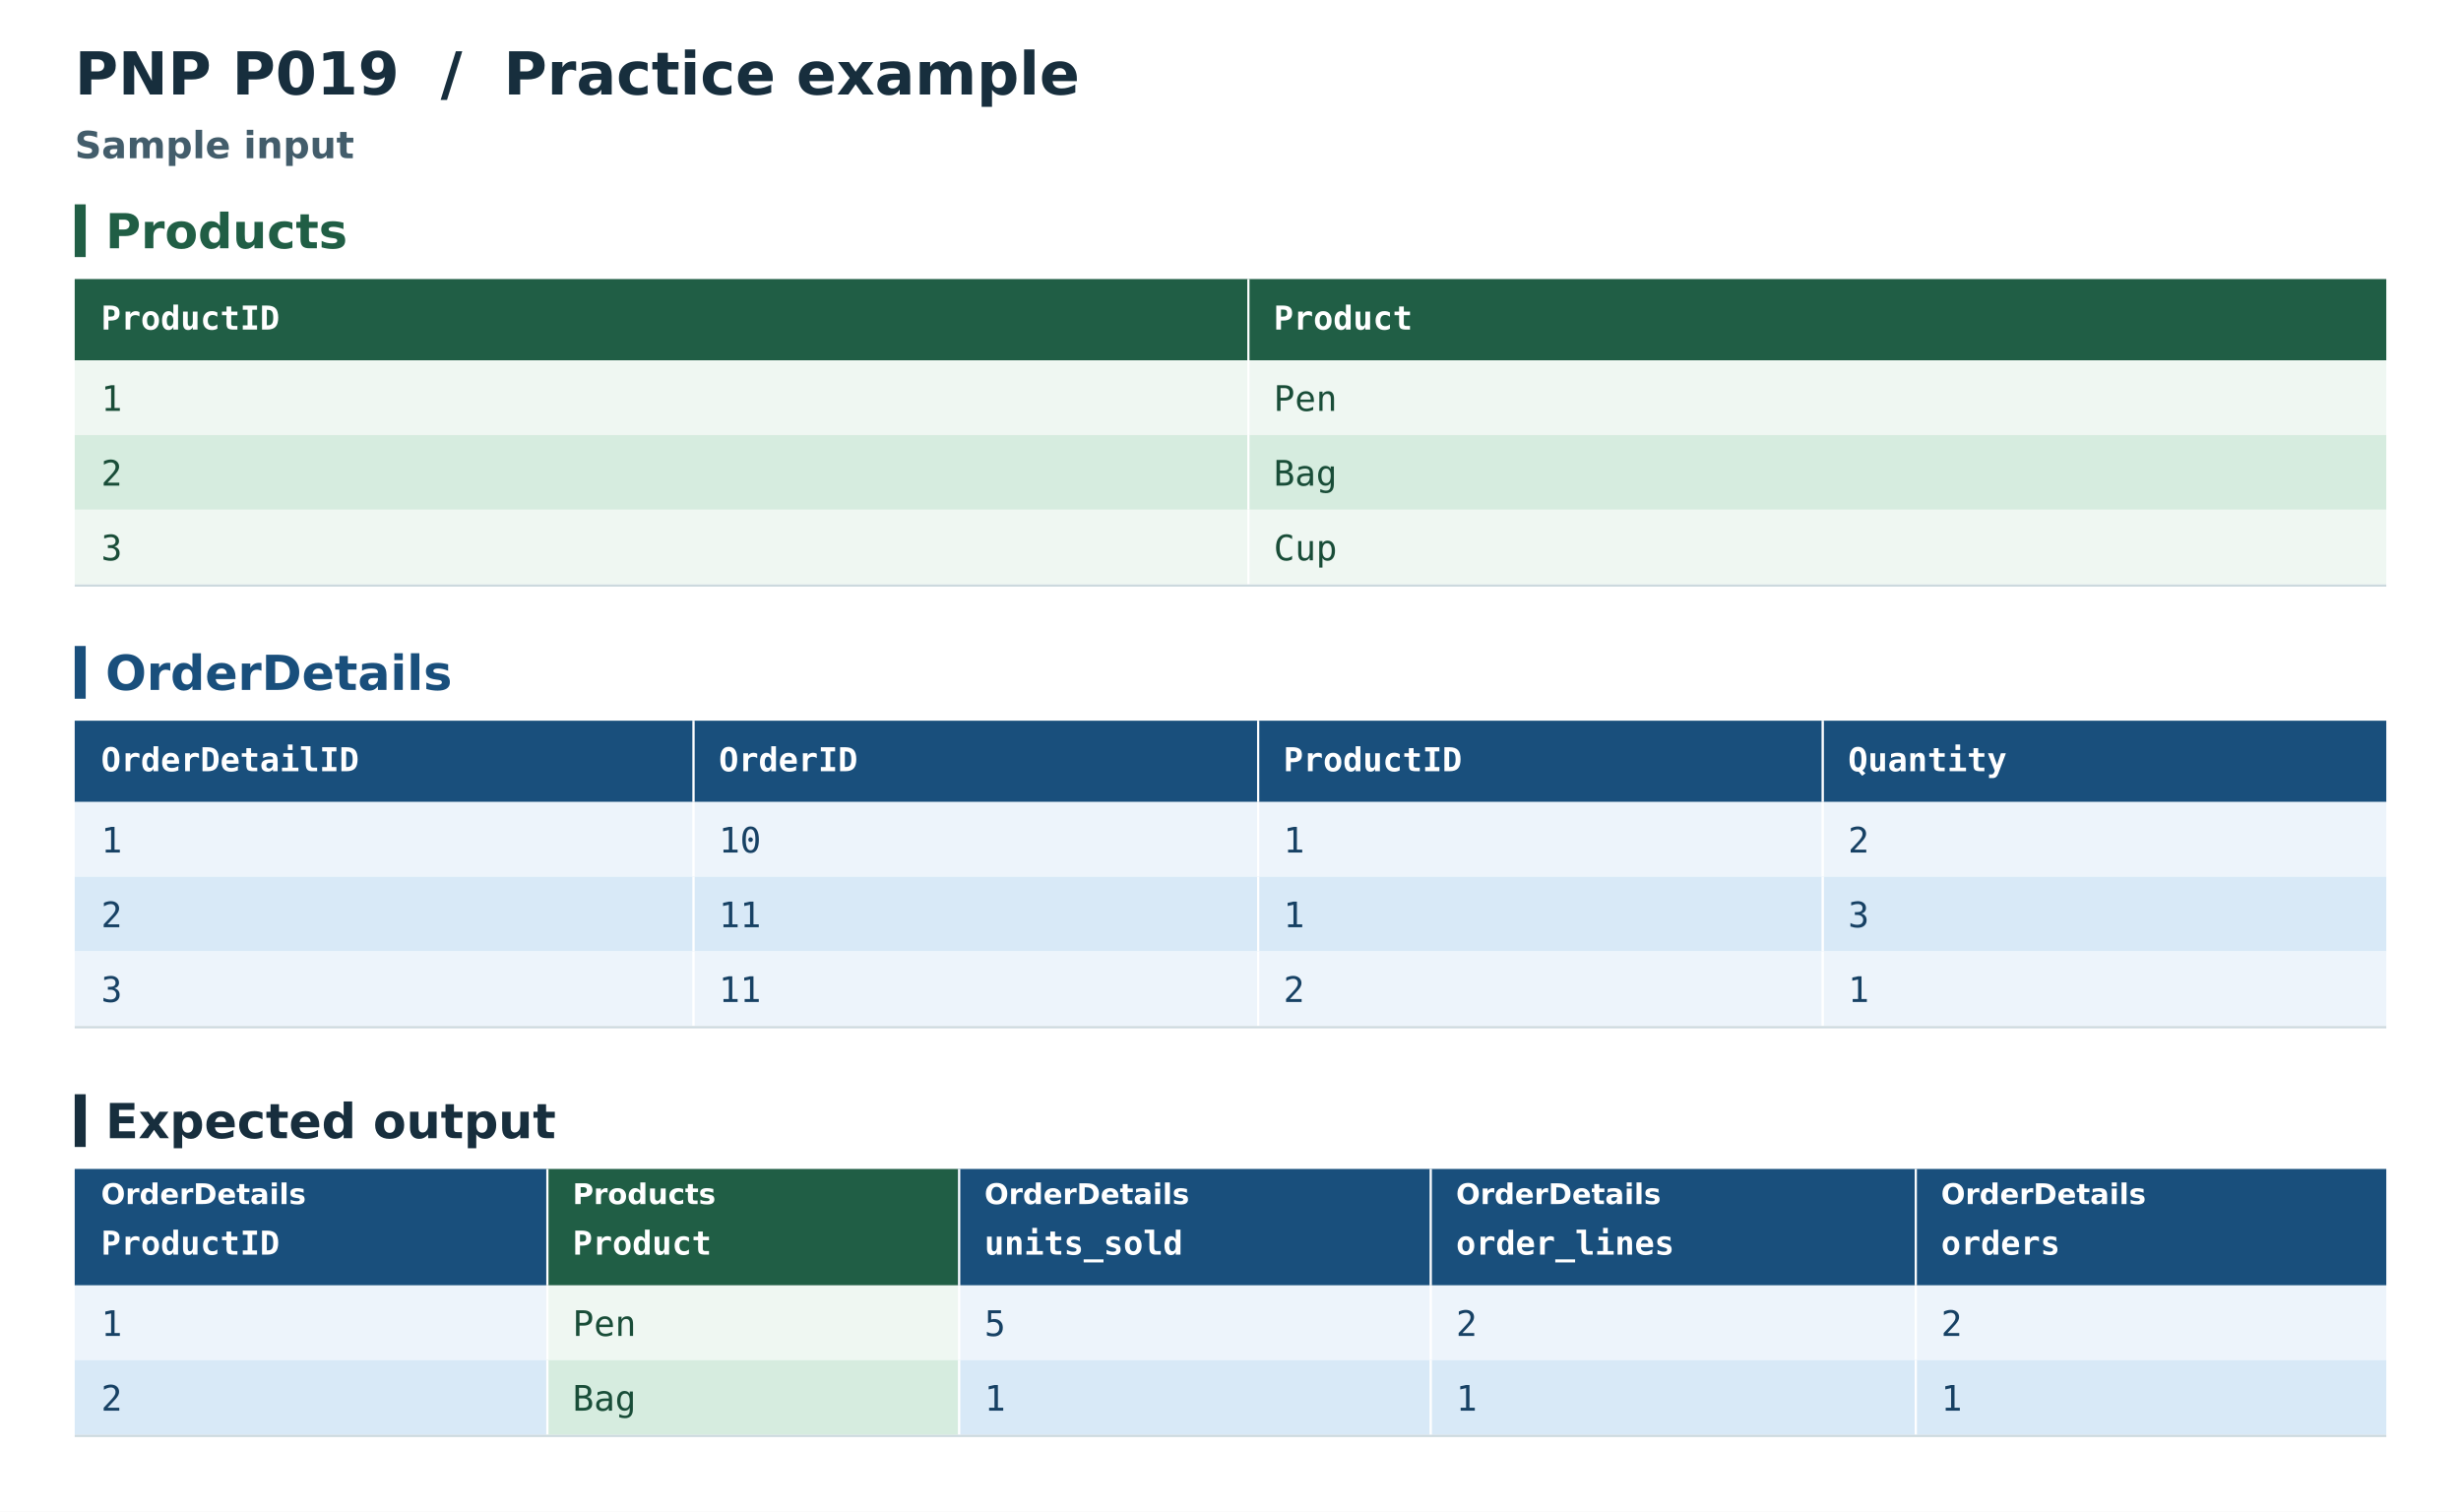
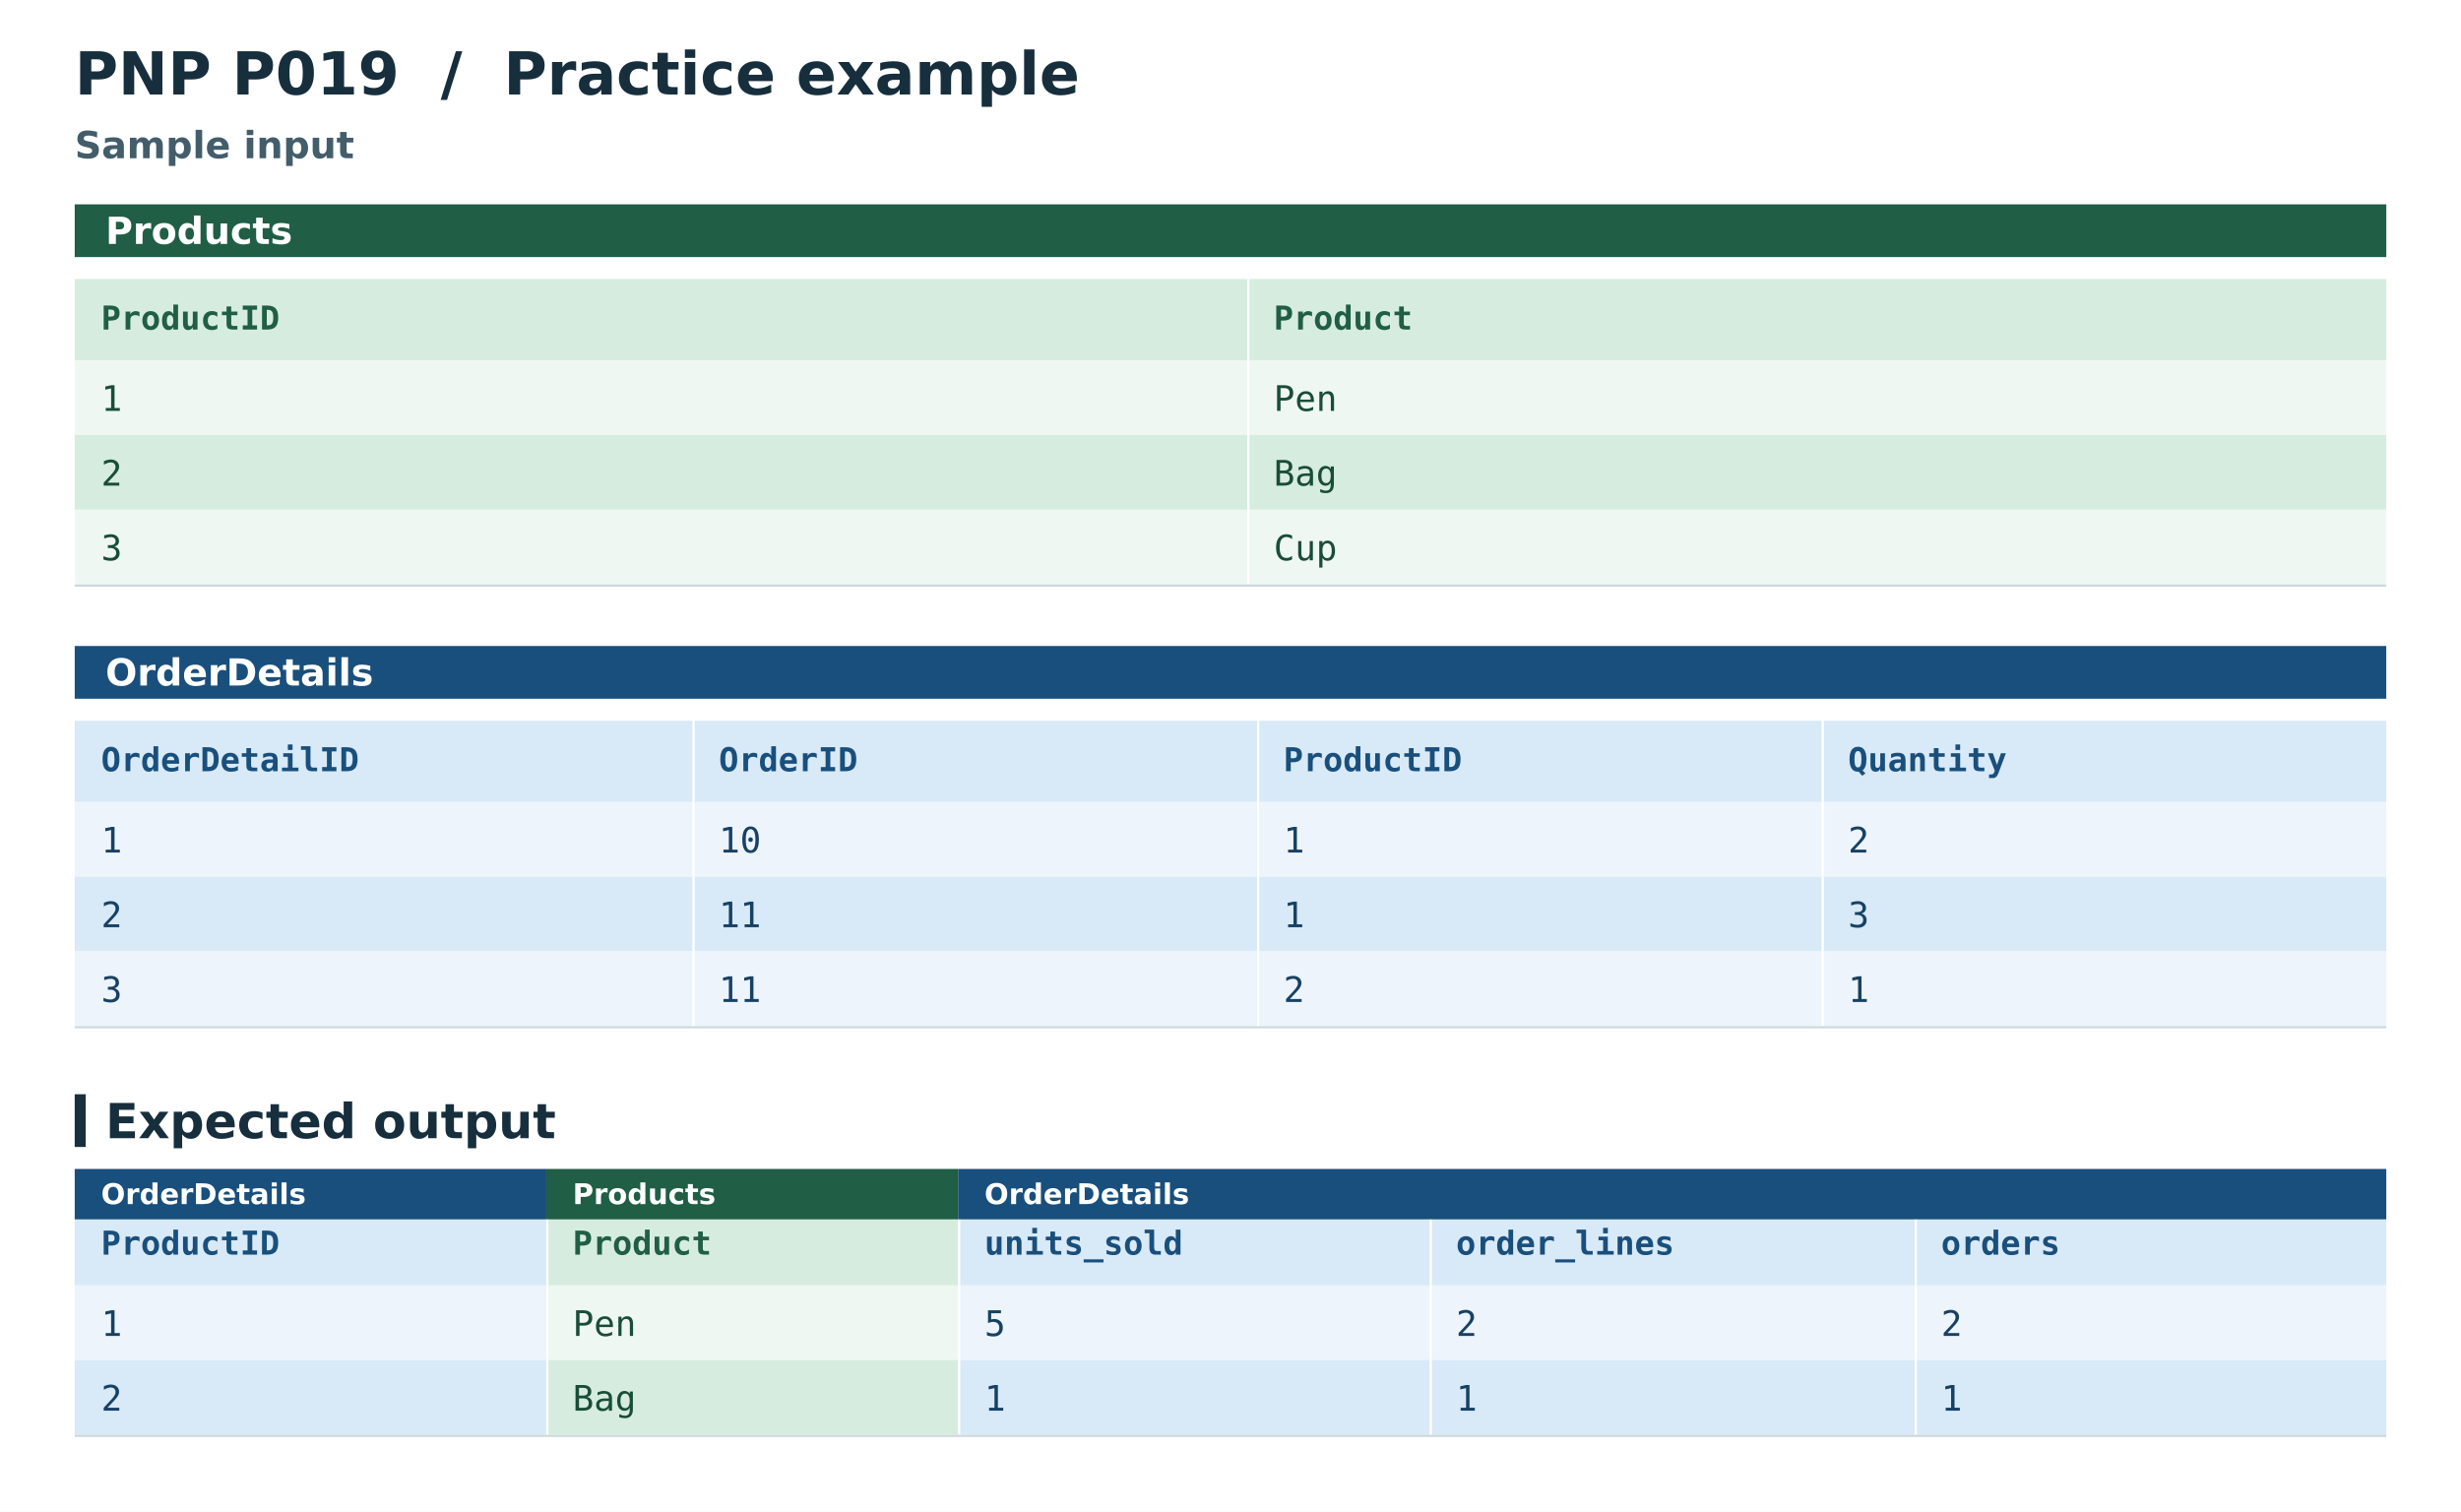
<svg xmlns="http://www.w3.org/2000/svg" width="1120" role="img" aria-labelledby="figure-title figure-desc" height="688" viewBox="0 0 1120 688">
  <rect x="0" y="0" width="1120" height="688" fill="#ffffff" />
  <text x="34" y="43" font-size="27" fill="#172e3d" font-family="DejaVu Sans, sans-serif" font-weight="700" xml:space="preserve">PNP P019  /  Practice example</text>
  <text x="34" y="72" font-size="17" fill="#435d6b" font-family="DejaVu Sans, sans-serif" font-weight="700" xml:space="preserve">Sample input</text>
  <g data-table="Products">
-     <rect x="34" y="93" width="5" height="24" fill="#205e45" />
-     <text x="48" y="113" font-size="22" fill="#205e45" font-family="DejaVu Sans, sans-serif" font-weight="700" xml:space="preserve">Products</text>
+     <rect x="34" y="93" width="1052" height="24" fill="#205e45" />
+     <text x="48" y="111" font-size="17" fill="#ffffff" font-family="DejaVu Sans, sans-serif" font-weight="700" xml:space="preserve">Products</text>
    <g data-header="ProductID" data-source="Products">
-       <rect x="34" y="127" width="533.64" height="37" fill="#205e45" />
-       <text x="46" y="150" font-size="15" fill="#ffffff" font-family="DejaVu Sans Mono, monospace" font-weight="700" xml:space="preserve">ProductID</text>
+       <rect x="34" y="127" width="533.64" height="37" fill="#d6ecdf" />
+       <text x="46" y="150" font-size="15" fill="#205e45" font-family="DejaVu Sans Mono, monospace" font-weight="700" xml:space="preserve">ProductID</text>
    </g>
    <g data-header="Product" data-source="Products">
-       <rect x="567.64" y="127" width="518.36" height="37" fill="#205e45" />
-       <text x="579.64" y="150" font-size="15" fill="#ffffff" font-family="DejaVu Sans Mono, monospace" font-weight="700" xml:space="preserve">Product</text>
+       <rect x="567.64" y="127" width="518.36" height="37" fill="#d6ecdf" />
+       <text x="579.64" y="150" font-size="15" fill="#205e45" font-family="DejaVu Sans Mono, monospace" font-weight="700" xml:space="preserve">Product</text>
      <rect x="567.64" y="127" width="1" height="37" fill="#ffffff" />
    </g>
    <g data-column="ProductID" data-row="1" data-source="Products" data-value="1">
      <rect x="34" y="164" width="533.64" height="34" fill="#eff7f2" />
      <text x="46" y="187" font-size="16" fill="#194d38" font-family="DejaVu Sans Mono, monospace" xml:space="preserve">1</text>
    </g>
    <g data-column="Product" data-row="1" data-source="Products" data-value="Pen">
      <rect x="567.64" y="164" width="518.36" height="34" fill="#eff7f2" />
      <rect x="567.64" y="164" width="1" height="34" fill="#ffffff" />
      <text x="579.64" y="187" font-size="16" fill="#194d38" font-family="DejaVu Sans Mono, monospace" xml:space="preserve">Pen</text>
    </g>
    <g data-column="ProductID" data-row="2" data-source="Products" data-value="2">
      <rect x="34" y="198" width="533.64" height="34" fill="#d6ecdf" />
      <text x="46" y="221" font-size="16" fill="#194d38" font-family="DejaVu Sans Mono, monospace" xml:space="preserve">2</text>
    </g>
    <g data-column="Product" data-row="2" data-source="Products" data-value="Bag">
      <rect x="567.64" y="198" width="518.36" height="34" fill="#d6ecdf" />
      <rect x="567.64" y="198" width="1" height="34" fill="#ffffff" />
      <text x="579.64" y="221" font-size="16" fill="#194d38" font-family="DejaVu Sans Mono, monospace" xml:space="preserve">Bag</text>
    </g>
    <g data-column="ProductID" data-row="3" data-source="Products" data-value="3">
      <rect x="34" y="232" width="533.64" height="34" fill="#eff7f2" />
      <text x="46" y="255" font-size="16" fill="#194d38" font-family="DejaVu Sans Mono, monospace" xml:space="preserve">3</text>
    </g>
    <g data-column="Product" data-row="3" data-source="Products" data-value="Cup">
      <rect x="567.64" y="232" width="518.36" height="34" fill="#eff7f2" />
      <rect x="567.64" y="232" width="1" height="34" fill="#ffffff" />
      <text x="579.64" y="255" font-size="16" fill="#194d38" font-family="DejaVu Sans Mono, monospace" xml:space="preserve">Cup</text>
    </g>
    <rect x="34" y="266" width="1052" height="1" fill="#ccd9de" />
  </g>
  <g data-table="OrderDetails">
-     <rect x="34" y="294" width="5" height="24" fill="#194f7c" />
-     <text x="48" y="314" font-size="22" fill="#194f7c" font-family="DejaVu Sans, sans-serif" font-weight="700" xml:space="preserve">OrderDetails</text>
+     <rect x="34" y="294" width="1051.99" height="24" fill="#194f7c" />
+     <text x="48" y="312" font-size="17" fill="#ffffff" font-family="DejaVu Sans, sans-serif" font-weight="700" xml:space="preserve">OrderDetails</text>
    <g data-header="OrderDetailID" data-source="OrderDetails">
-       <rect x="34" y="328" width="281.14" height="37" fill="#194f7c" />
-       <text x="46" y="351" font-size="15" fill="#ffffff" font-family="DejaVu Sans Mono, monospace" font-weight="700" xml:space="preserve">OrderDetailID</text>
+       <rect x="34" y="328" width="281.14" height="37" fill="#d8e9f7" />
+       <text x="46" y="351" font-size="15" fill="#194f7c" font-family="DejaVu Sans Mono, monospace" font-weight="700" xml:space="preserve">OrderDetailID</text>
    </g>
    <g data-header="OrderID" data-source="OrderDetails">
-       <rect x="315.14" y="328" width="256.95" height="37" fill="#194f7c" />
-       <text x="327.14" y="351" font-size="15" fill="#ffffff" font-family="DejaVu Sans Mono, monospace" font-weight="700" xml:space="preserve">OrderID</text>
+       <rect x="315.14" y="328" width="256.95" height="37" fill="#d8e9f7" />
+       <text x="327.14" y="351" font-size="15" fill="#194f7c" font-family="DejaVu Sans Mono, monospace" font-weight="700" xml:space="preserve">OrderID</text>
      <rect x="315.14" y="328" width="1" height="37" fill="#ffffff" />
    </g>
    <g data-header="ProductID" data-source="OrderDetails">
-       <rect x="572.09" y="328" width="256.95" height="37" fill="#194f7c" />
-       <text x="584.09" y="351" font-size="15" fill="#ffffff" font-family="DejaVu Sans Mono, monospace" font-weight="700" xml:space="preserve">ProductID</text>
+       <rect x="572.09" y="328" width="256.95" height="37" fill="#d8e9f7" />
+       <text x="584.09" y="351" font-size="15" fill="#194f7c" font-family="DejaVu Sans Mono, monospace" font-weight="700" xml:space="preserve">ProductID</text>
      <rect x="572.09" y="328" width="1" height="37" fill="#ffffff" />
    </g>
    <g data-header="Quantity" data-source="OrderDetails">
-       <rect x="829.05" y="328" width="256.95" height="37" fill="#194f7c" />
-       <text x="841.05" y="351" font-size="15" fill="#ffffff" font-family="DejaVu Sans Mono, monospace" font-weight="700" xml:space="preserve">Quantity</text>
+       <rect x="829.05" y="328" width="256.95" height="37" fill="#d8e9f7" />
+       <text x="841.05" y="351" font-size="15" fill="#194f7c" font-family="DejaVu Sans Mono, monospace" font-weight="700" xml:space="preserve">Quantity</text>
      <rect x="829.05" y="328" width="1" height="37" fill="#ffffff" />
    </g>
    <g data-column="OrderDetailID" data-row="1" data-source="OrderDetails" data-value="1">
      <rect x="34" y="365" width="281.14" height="34" fill="#edf4fb" />
      <text x="46" y="388" font-size="16" fill="#174164" font-family="DejaVu Sans Mono, monospace" xml:space="preserve">1</text>
    </g>
    <g data-column="OrderID" data-row="1" data-source="OrderDetails" data-value="10">
      <rect x="315.14" y="365" width="256.95" height="34" fill="#edf4fb" />
      <rect x="315.14" y="365" width="1" height="34" fill="#ffffff" />
      <text x="327.14" y="388" font-size="16" fill="#174164" font-family="DejaVu Sans Mono, monospace" xml:space="preserve">10</text>
    </g>
    <g data-column="ProductID" data-row="1" data-source="OrderDetails" data-value="1">
      <rect x="572.09" y="365" width="256.95" height="34" fill="#edf4fb" />
      <rect x="572.09" y="365" width="1" height="34" fill="#ffffff" />
      <text x="584.09" y="388" font-size="16" fill="#174164" font-family="DejaVu Sans Mono, monospace" xml:space="preserve">1</text>
    </g>
    <g data-column="Quantity" data-row="1" data-source="OrderDetails" data-value="2">
      <rect x="829.05" y="365" width="256.95" height="34" fill="#edf4fb" />
      <rect x="829.05" y="365" width="1" height="34" fill="#ffffff" />
      <text x="841.05" y="388" font-size="16" fill="#174164" font-family="DejaVu Sans Mono, monospace" xml:space="preserve">2</text>
    </g>
    <g data-column="OrderDetailID" data-row="2" data-source="OrderDetails" data-value="2">
      <rect x="34" y="399" width="281.14" height="34" fill="#d8e9f7" />
      <text x="46" y="422" font-size="16" fill="#174164" font-family="DejaVu Sans Mono, monospace" xml:space="preserve">2</text>
    </g>
    <g data-column="OrderID" data-row="2" data-source="OrderDetails" data-value="11">
      <rect x="315.14" y="399" width="256.95" height="34" fill="#d8e9f7" />
      <rect x="315.14" y="399" width="1" height="34" fill="#ffffff" />
      <text x="327.14" y="422" font-size="16" fill="#174164" font-family="DejaVu Sans Mono, monospace" xml:space="preserve">11</text>
    </g>
    <g data-column="ProductID" data-row="2" data-source="OrderDetails" data-value="1">
      <rect x="572.09" y="399" width="256.95" height="34" fill="#d8e9f7" />
      <rect x="572.09" y="399" width="1" height="34" fill="#ffffff" />
      <text x="584.09" y="422" font-size="16" fill="#174164" font-family="DejaVu Sans Mono, monospace" xml:space="preserve">1</text>
    </g>
    <g data-column="Quantity" data-row="2" data-source="OrderDetails" data-value="3">
      <rect x="829.05" y="399" width="256.95" height="34" fill="#d8e9f7" />
      <rect x="829.05" y="399" width="1" height="34" fill="#ffffff" />
      <text x="841.05" y="422" font-size="16" fill="#174164" font-family="DejaVu Sans Mono, monospace" xml:space="preserve">3</text>
    </g>
    <g data-column="OrderDetailID" data-row="3" data-source="OrderDetails" data-value="3">
      <rect x="34" y="433" width="281.14" height="34" fill="#edf4fb" />
      <text x="46" y="456" font-size="16" fill="#174164" font-family="DejaVu Sans Mono, monospace" xml:space="preserve">3</text>
    </g>
    <g data-column="OrderID" data-row="3" data-source="OrderDetails" data-value="11">
      <rect x="315.14" y="433" width="256.95" height="34" fill="#edf4fb" />
      <rect x="315.14" y="433" width="1" height="34" fill="#ffffff" />
      <text x="327.14" y="456" font-size="16" fill="#174164" font-family="DejaVu Sans Mono, monospace" xml:space="preserve">11</text>
    </g>
    <g data-column="ProductID" data-row="3" data-source="OrderDetails" data-value="2">
      <rect x="572.09" y="433" width="256.95" height="34" fill="#edf4fb" />
      <rect x="572.09" y="433" width="1" height="34" fill="#ffffff" />
      <text x="584.09" y="456" font-size="16" fill="#174164" font-family="DejaVu Sans Mono, monospace" xml:space="preserve">2</text>
    </g>
    <g data-column="Quantity" data-row="3" data-source="OrderDetails" data-value="1">
      <rect x="829.05" y="433" width="256.95" height="34" fill="#edf4fb" />
      <rect x="829.05" y="433" width="1" height="34" fill="#ffffff" />
      <text x="841.05" y="456" font-size="16" fill="#174164" font-family="DejaVu Sans Mono, monospace" xml:space="preserve">1</text>
    </g>
    <rect x="34" y="467" width="1052" height="1" fill="#ccd9de" />
  </g>
  <g data-table="Expected output">
    <rect x="34" y="498" width="5" height="24" fill="#172e3d" />
    <text x="48" y="518" font-size="22" fill="#172e3d" font-family="DejaVu Sans, sans-serif" font-weight="700" xml:space="preserve">Expected output</text>
    <g data-header="ProductID" data-source="OrderDetails">
-       <rect x="34" y="532" width="214.62" height="53" fill="#194f7c" />
+       <rect x="34" y="532" width="214.62" height="23" fill="#194f7c" />
      <text x="46" y="548" font-size="13" fill="#ffffff" font-family="DejaVu Sans, sans-serif" font-weight="700" xml:space="preserve">OrderDetails</text>
-       <text x="46" y="571" font-size="15" fill="#ffffff" font-family="DejaVu Sans Mono, monospace" font-weight="700" xml:space="preserve">ProductID</text>
+       <rect x="34" y="555" width="214.62" height="30" fill="#d8e9f7" />
+       <text x="46" y="571" font-size="15" fill="#194f7c" font-family="DejaVu Sans Mono, monospace" font-weight="700" xml:space="preserve">ProductID</text>
    </g>
    <g data-header="Product" data-source="Products">
-       <rect x="248.62" y="532" width="187.4" height="53" fill="#205e45" />
+       <rect x="248.62" y="532" width="187.4" height="23" fill="#205e45" />
      <text x="260.62" y="548" font-size="13" fill="#ffffff" font-family="DejaVu Sans, sans-serif" font-weight="700" xml:space="preserve">Products</text>
-       <text x="260.62" y="571" font-size="15" fill="#ffffff" font-family="DejaVu Sans Mono, monospace" font-weight="700" xml:space="preserve">Product</text>
-       <rect x="248.62" y="532" width="1" height="53" fill="#ffffff" />
+       <rect x="248.62" y="555" width="187.4" height="30" fill="#d6ecdf" />
+       <text x="260.62" y="571" font-size="15" fill="#205e45" font-family="DejaVu Sans Mono, monospace" font-weight="700" xml:space="preserve">Product</text>
+       <rect x="248.62" y="555" width="1" height="30" fill="#ffffff" />
    </g>
    <g data-header="units_sold" data-source="OrderDetails">
-       <rect x="436.02" y="532" width="214.62" height="53" fill="#194f7c" />
+       <rect x="436.02" y="532" width="649.98" height="23" fill="#194f7c" />
      <text x="448.02" y="548" font-size="13" fill="#ffffff" font-family="DejaVu Sans, sans-serif" font-weight="700" xml:space="preserve">OrderDetails</text>
-       <text x="448.02" y="571" font-size="15" fill="#ffffff" font-family="DejaVu Sans Mono, monospace" font-weight="700" xml:space="preserve">units_sold</text>
-       <rect x="436.02" y="532" width="1" height="53" fill="#ffffff" />
+       <rect x="436.02" y="555" width="214.62" height="30" fill="#d8e9f7" />
+       <text x="448.02" y="571" font-size="15" fill="#194f7c" font-family="DejaVu Sans Mono, monospace" font-weight="700" xml:space="preserve">units_sold</text>
+       <rect x="436.02" y="555" width="1" height="30" fill="#ffffff" />
    </g>
    <g data-header="order_lines" data-source="OrderDetails">
-       <rect x="650.64" y="532" width="220.74" height="53" fill="#194f7c" />
-       <text x="662.64" y="548" font-size="13" fill="#ffffff" font-family="DejaVu Sans, sans-serif" font-weight="700" xml:space="preserve">OrderDetails</text>
-       <text x="662.64" y="571" font-size="15" fill="#ffffff" font-family="DejaVu Sans Mono, monospace" font-weight="700" xml:space="preserve">order_lines</text>
-       <rect x="650.64" y="532" width="1" height="53" fill="#ffffff" />
+       <rect x="650.64" y="555" width="220.74" height="30" fill="#d8e9f7" />
+       <text x="662.64" y="571" font-size="15" fill="#194f7c" font-family="DejaVu Sans Mono, monospace" font-weight="700" xml:space="preserve">order_lines</text>
+       <rect x="650.64" y="555" width="1" height="30" fill="#ffffff" />
    </g>
    <g data-header="orders" data-source="OrderDetails">
-       <rect x="871.38" y="532" width="214.62" height="53" fill="#194f7c" />
-       <text x="883.38" y="548" font-size="13" fill="#ffffff" font-family="DejaVu Sans, sans-serif" font-weight="700" xml:space="preserve">OrderDetails</text>
-       <text x="883.38" y="571" font-size="15" fill="#ffffff" font-family="DejaVu Sans Mono, monospace" font-weight="700" xml:space="preserve">orders</text>
-       <rect x="871.38" y="532" width="1" height="53" fill="#ffffff" />
+       <rect x="871.38" y="555" width="214.62" height="30" fill="#d8e9f7" />
+       <text x="883.38" y="571" font-size="15" fill="#194f7c" font-family="DejaVu Sans Mono, monospace" font-weight="700" xml:space="preserve">orders</text>
+       <rect x="871.38" y="555" width="1" height="30" fill="#ffffff" />
    </g>
    <g data-column="ProductID" data-row="1" data-source="OrderDetails" data-value="1">
      <rect x="34" y="585" width="214.62" height="34" fill="#edf4fb" />
      <text x="46" y="608" font-size="16" fill="#174164" font-family="DejaVu Sans Mono, monospace" xml:space="preserve">1</text>
    </g>
    <g data-column="Product" data-row="1" data-source="Products" data-value="Pen">
      <rect x="248.62" y="585" width="187.4" height="34" fill="#eff7f2" />
      <rect x="248.62" y="585" width="1" height="34" fill="#ffffff" />
      <text x="260.62" y="608" font-size="16" fill="#194d38" font-family="DejaVu Sans Mono, monospace" xml:space="preserve">Pen</text>
    </g>
    <g data-column="units_sold" data-row="1" data-source="OrderDetails" data-value="5">
      <rect x="436.02" y="585" width="214.62" height="34" fill="#edf4fb" />
      <rect x="436.02" y="585" width="1" height="34" fill="#ffffff" />
      <text x="448.02" y="608" font-size="16" fill="#174164" font-family="DejaVu Sans Mono, monospace" xml:space="preserve">5</text>
    </g>
    <g data-column="order_lines" data-row="1" data-source="OrderDetails" data-value="2">
      <rect x="650.64" y="585" width="220.74" height="34" fill="#edf4fb" />
      <rect x="650.64" y="585" width="1" height="34" fill="#ffffff" />
      <text x="662.64" y="608" font-size="16" fill="#174164" font-family="DejaVu Sans Mono, monospace" xml:space="preserve">2</text>
    </g>
    <g data-column="orders" data-row="1" data-source="OrderDetails" data-value="2">
      <rect x="871.38" y="585" width="214.62" height="34" fill="#edf4fb" />
      <rect x="871.38" y="585" width="1" height="34" fill="#ffffff" />
      <text x="883.38" y="608" font-size="16" fill="#174164" font-family="DejaVu Sans Mono, monospace" xml:space="preserve">2</text>
    </g>
    <g data-column="ProductID" data-row="2" data-source="OrderDetails" data-value="2">
      <rect x="34" y="619" width="214.62" height="34" fill="#d8e9f7" />
      <text x="46" y="642" font-size="16" fill="#174164" font-family="DejaVu Sans Mono, monospace" xml:space="preserve">2</text>
    </g>
    <g data-column="Product" data-row="2" data-source="Products" data-value="Bag">
      <rect x="248.62" y="619" width="187.4" height="34" fill="#d6ecdf" />
      <rect x="248.62" y="619" width="1" height="34" fill="#ffffff" />
      <text x="260.62" y="642" font-size="16" fill="#194d38" font-family="DejaVu Sans Mono, monospace" xml:space="preserve">Bag</text>
    </g>
    <g data-column="units_sold" data-row="2" data-source="OrderDetails" data-value="1">
      <rect x="436.02" y="619" width="214.62" height="34" fill="#d8e9f7" />
      <rect x="436.02" y="619" width="1" height="34" fill="#ffffff" />
      <text x="448.02" y="642" font-size="16" fill="#174164" font-family="DejaVu Sans Mono, monospace" xml:space="preserve">1</text>
    </g>
    <g data-column="order_lines" data-row="2" data-source="OrderDetails" data-value="1">
      <rect x="650.64" y="619" width="220.74" height="34" fill="#d8e9f7" />
      <rect x="650.64" y="619" width="1" height="34" fill="#ffffff" />
      <text x="662.64" y="642" font-size="16" fill="#174164" font-family="DejaVu Sans Mono, monospace" xml:space="preserve">1</text>
    </g>
    <g data-column="orders" data-row="2" data-source="OrderDetails" data-value="1">
      <rect x="871.38" y="619" width="214.62" height="34" fill="#d8e9f7" />
      <rect x="871.38" y="619" width="1" height="34" fill="#ffffff" />
      <text x="883.38" y="642" font-size="16" fill="#174164" font-family="DejaVu Sans Mono, monospace" xml:space="preserve">1</text>
    </g>
    <rect x="34" y="653" width="1052" height="1" fill="#ccd9de" />
  </g>
</svg>
